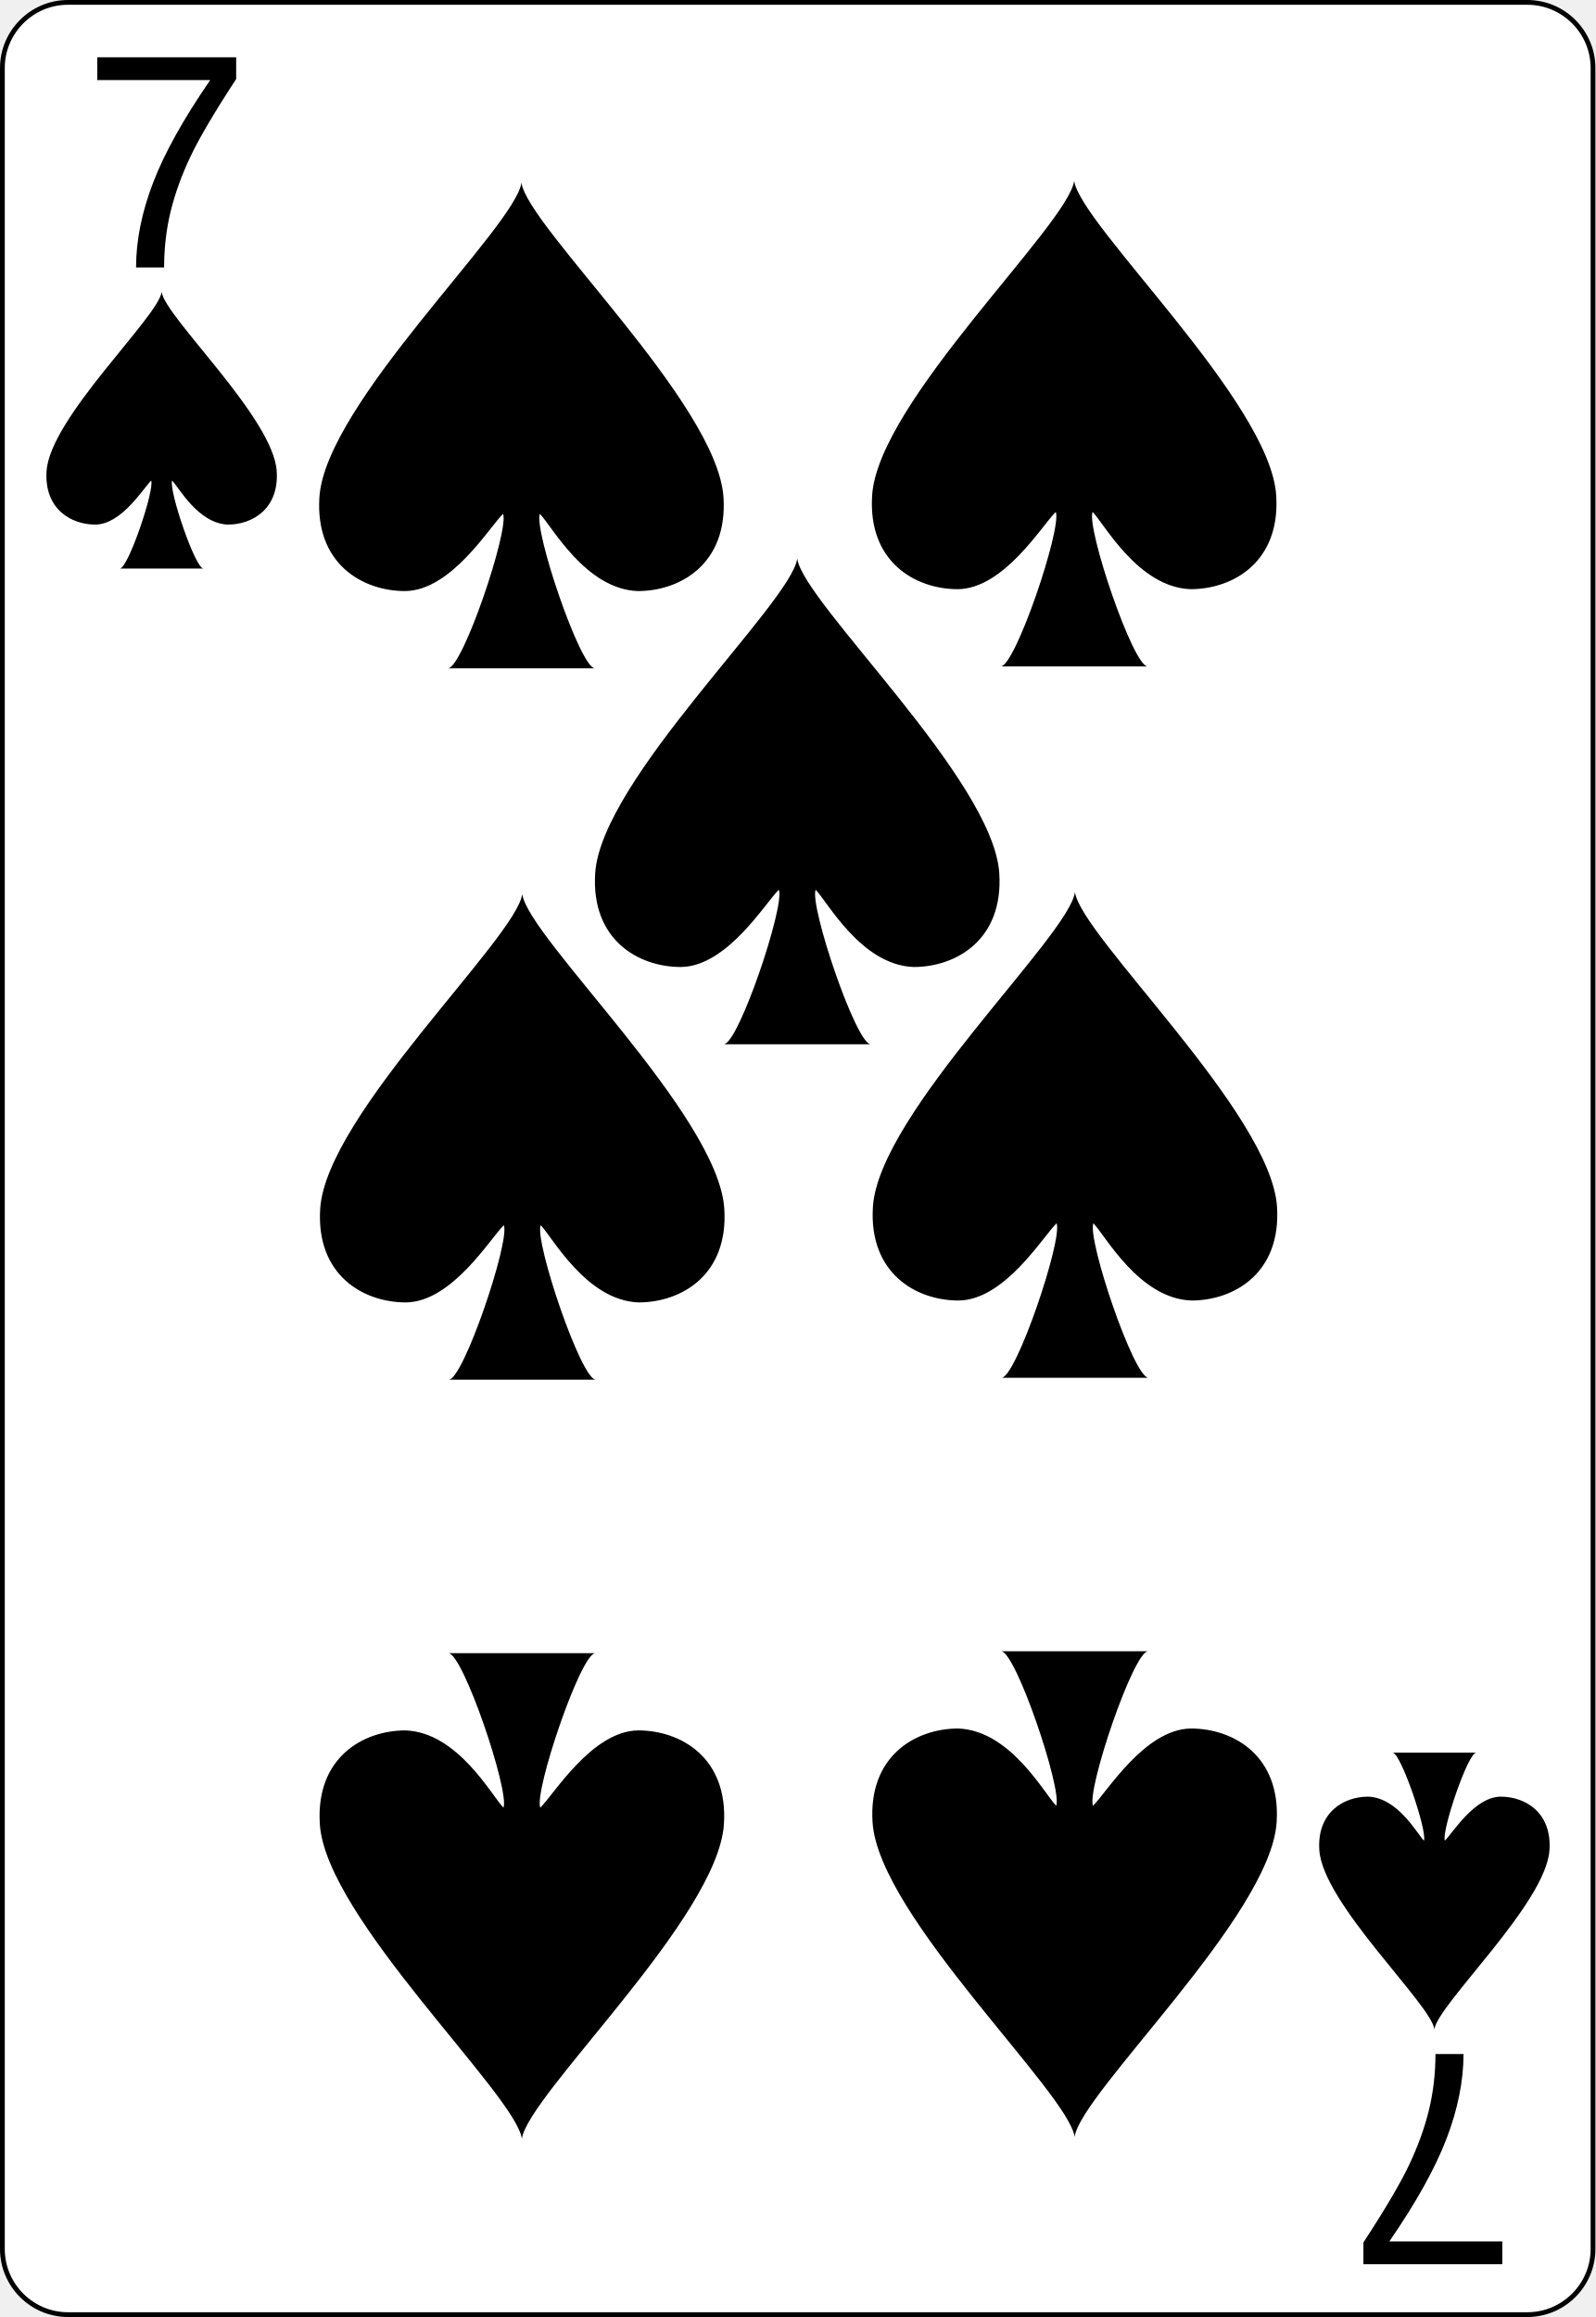
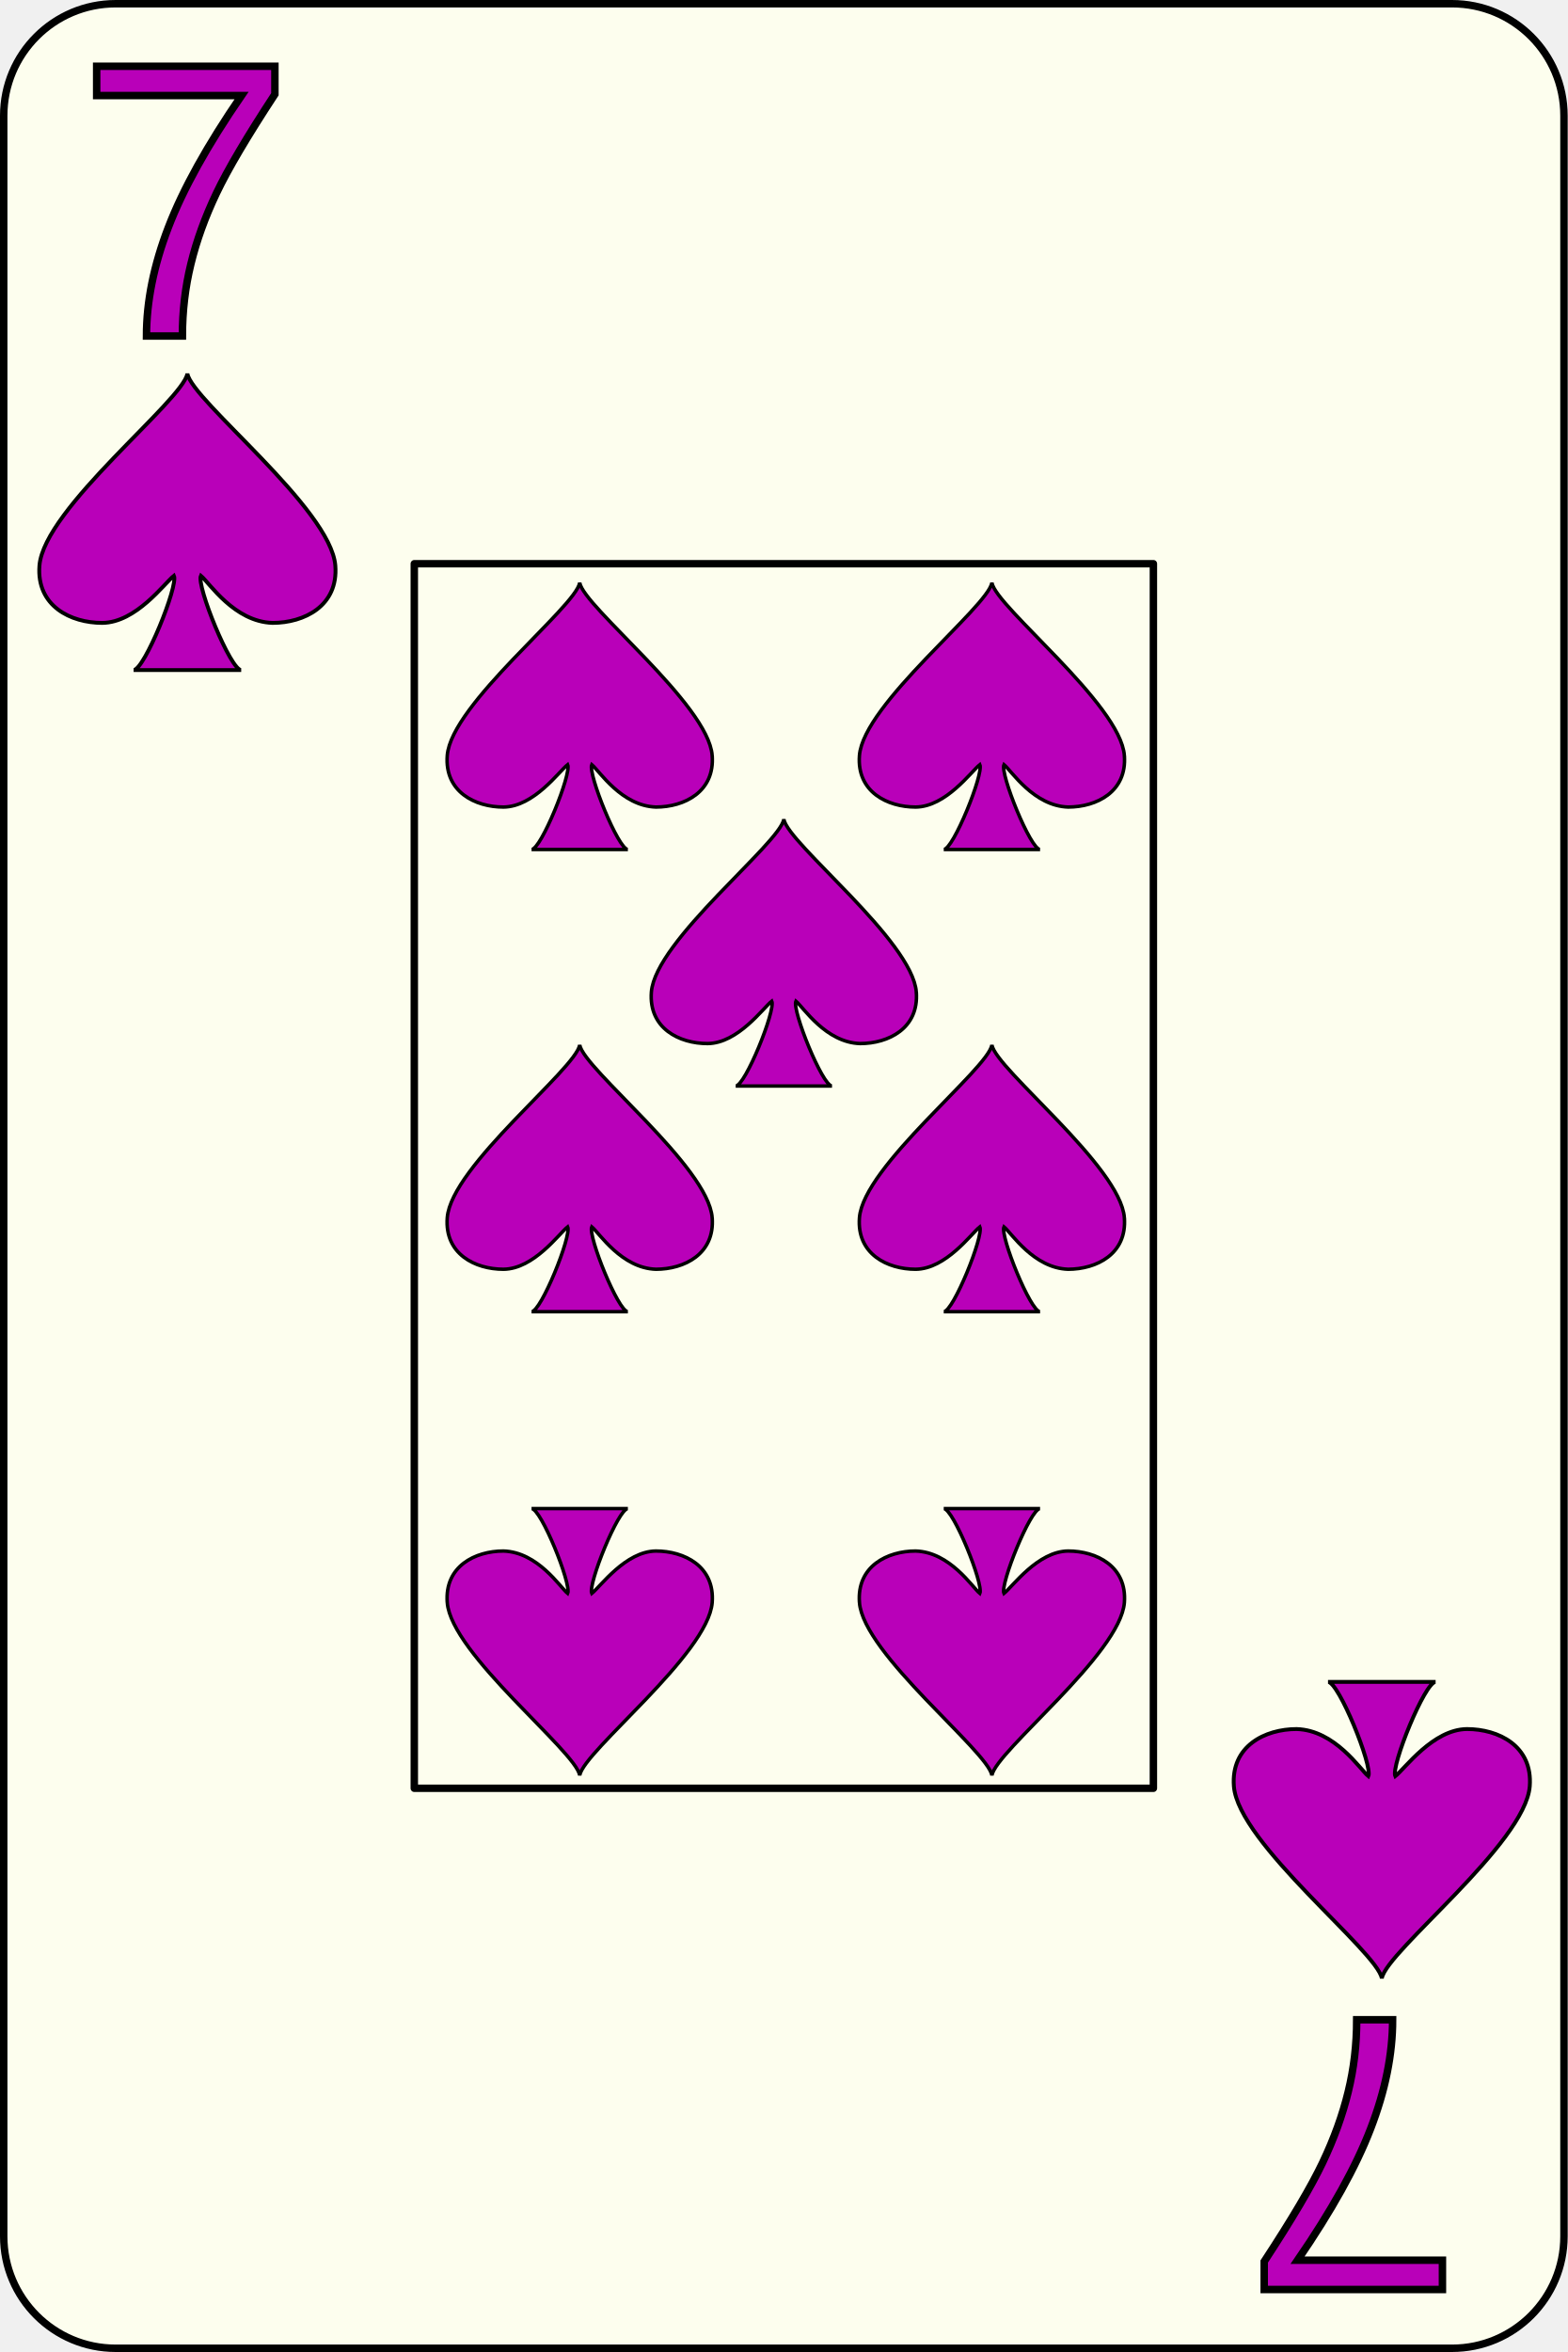
- <svg xmlns="http://www.w3.org/2000/svg" width="167.087pt" height="242.667pt" viewBox="0 0 167.087 242.667" xml:space="preserve" id="svg2" version="1.1">
-   <defs id="defs41" />
-   <g id="Layer_x0020_1" style="fill-rule:nonzero;clip-rule:nonzero;stroke:#000000;stroke-miterlimit:4;">
-     <path style="fill:#FFFFFF;stroke-width:0.5;" d="M166.837,235.548c0,3.777-3.087,6.869-6.871,6.869H7.111c-3.775,0-6.861-3.092-6.861-6.869V7.12C0.25,3.343,3.336,0.25,7.111,0.25h152.855    c3.784,0,6.871,3.093,6.871,6.87v228.428z" id="path5" />
-     <g style="stroke:none;" id="g7">
-       <g id="g9">
- 				
- 			</g>
-     </g>
-     <g id="g15">
- 			
- 		</g>
-     <g id="g19">
- 			
- 		</g>
-     <g style="stroke:none;" id="g23">
-       <g id="g25">
- 				
- 			</g>
-     </g>
-     <g style="stroke:none;" id="g31">
-       <g id="g33">
- 				
- 			</g>
+ <svg xmlns="http://www.w3.org/2000/svg" width="210" height="315" viewBox="0 0 210 315" id="svg8691" version="1.1">
+   <defs id="defs8693" />
+   <g id="layer1" transform="translate(-1260.001,9.890971)">
+     <g id="spade7" transform="translate(0,1.5412712e-4)">
+       <rect style="opacity:1;fill:#fdfeee;fill-opacity:1;stroke:#000000;stroke-width:0.996;stroke-linecap:butt;stroke-linejoin:round;stroke-miterlimit:4;stroke-dasharray:none;stroke-opacity:1" id="rect11033" width="209.004" height="314.004" x="1260.499" y="-9.393" ry="15" rx="15" />
+       <rect style="opacity:1;fill:none;fill-opacity:1;stroke:#000000;stroke-width:0.995;stroke-linecap:butt;stroke-linejoin:round;stroke-miterlimit:4;stroke-dasharray:none;stroke-opacity:1" id="rect11035" width="99.005" height="164.005" x="1315.499" y="65.606" />
+       <path style="fill:#b900b9;fill-opacity:1;stroke:#000000;stroke-width:0.518;stroke-miterlimit:4;stroke-dasharray:none;stroke-opacity:1" d="m 1304.92,65.863 c -0.6,-7.67 -19.216,-22.107 -19.817,-25.719 -0.6,3.609 -19.217,18.046 -19.817,25.719 -0.419,5.422 4.205,7.67 8.409,7.67 4.552,-0.041 8.312,-5.295 9.607,-6.317 0.6,1.354 -3.976,12.633 -5.405,12.633 h 14.414 c -1.429,0 -6.005,-11.28 -5.405,-12.633 1.134,0.938 4.458,6.159 9.61,6.317 4.202,-0.002 8.823,-2.248 8.404,-7.67 z" id="use17070" />
+       <path style="fill:#b900b9;fill-opacity:1;stroke:#000000;stroke-width:0.518;stroke-miterlimit:4;stroke-dasharray:none;stroke-opacity:1" d="m 1425.286,229.348 c 0.6,7.67 19.216,22.107 19.817,25.719 0.6,-3.609 19.217,-18.046 19.817,-25.719 0.419,-5.422 -4.205,-7.67 -8.409,-7.67 -4.552,0.041 -8.312,5.295 -9.607,6.317 -0.6,-1.354 3.976,-12.633 5.405,-12.633 h -14.414 c 1.429,0 6.005,11.28 5.405,12.633 -1.134,-0.938 -4.458,-6.159 -9.61,-6.317 -4.202,0.002 -8.823,2.248 -8.404,7.67 z" id="use17072" />
+       <text id="text18474-29" y="35.109" x="1270.26" style="color:#000000;font-style:normal;font-variant:normal;font-weight:normal;font-stretch:normal;line-height:0%;font-family:Arial;-inkscape-font-specification:'Arial, Normal';text-indent:0;text-align:start;text-decoration:none;text-decoration-line:none;text-decoration-style:solid;text-decoration-color:#000000;letter-spacing:0px;word-spacing:0px;text-transform:none;writing-mode:lr-tb;direction:ltr;baseline-shift:baseline;text-anchor:start;white-space:normal;clip-rule:nonzero;display:inline;overflow:visible;visibility:visible;opacity:1;isolation:auto;mix-blend-mode:normal;color-interpolation:sRGB;color-interpolation-filters:linearRGB;solid-color:#000000;solid-opacity:1;fill:#b900b9;fill-opacity:1;fill-rule:nonzero;stroke:#000000;stroke-width:1px;stroke-linecap:butt;stroke-linejoin:miter;stroke-miterlimit:4;stroke-dasharray:none;stroke-dashoffset:0;stroke-opacity:1;color-rendering:auto;image-rendering:auto;shape-rendering:auto;text-rendering:auto;enable-background:accumulate" xml:space="preserve">
+         <tspan y="35.109" x="1270.26" id="tspan18476-73" style="font-size:52.5px;line-height:1.25">7</tspan>
+       </text>
+       <text transform="scale(-1)" id="text19329-3" y="-260.615" x="-1455.912" style="color:#000000;font-style:normal;font-variant:normal;font-weight:normal;font-stretch:normal;line-height:0%;font-family:Arial;-inkscape-font-specification:'Arial, Normal';text-indent:0;text-align:start;text-decoration:none;text-decoration-line:none;text-decoration-style:solid;text-decoration-color:#000000;letter-spacing:0px;word-spacing:0px;text-transform:none;writing-mode:lr-tb;direction:ltr;baseline-shift:baseline;text-anchor:start;white-space:normal;clip-rule:nonzero;display:inline;overflow:visible;visibility:visible;opacity:1;isolation:auto;mix-blend-mode:normal;color-interpolation:sRGB;color-interpolation-filters:linearRGB;solid-color:#000000;solid-opacity:1;fill:#b900b9;fill-opacity:1;fill-rule:nonzero;stroke:#000000;stroke-width:1px;stroke-linecap:butt;stroke-linejoin:miter;stroke-miterlimit:4;stroke-dasharray:none;stroke-dashoffset:0;stroke-opacity:1;color-rendering:auto;image-rendering:auto;shape-rendering:auto;text-rendering:auto;enable-background:accumulate" xml:space="preserve">
+         <tspan y="-260.615" x="-1455.912" id="tspan19331-3" style="font-size:52.5px;line-height:1.25">7</tspan>
+       </text>
+       <path style="fill:#b900b9;fill-opacity:1;stroke:#000000;stroke-width:0.465;stroke-miterlimit:4;stroke-dasharray:none;stroke-opacity:1" d="m 1410.617,91.294 c -0.537,-6.902 -17.207,-19.893 -17.745,-23.143 -0.537,3.248 -17.207,16.239 -17.745,23.143 -0.375,4.879 3.765,6.902 7.53,6.902 4.076,-0.037 7.443,-4.765 8.602,-5.684 0.537,1.218 -3.561,11.368 -4.84,11.368 h 12.907 c -1.279,0 -5.377,-10.15 -4.84,-11.368 1.015,0.844 3.992,5.543 8.605,5.684 3.763,-0.002 7.901,-2.023 7.525,-6.902 z" id="use22819" />
+       <path style="fill:#b900b9;fill-opacity:1;stroke:#000000;stroke-width:0.465;stroke-miterlimit:4;stroke-dasharray:none;stroke-opacity:1" d="m 1410.617,153.196 c -0.537,-6.902 -17.207,-19.893 -17.745,-23.143 -0.537,3.248 -17.207,16.239 -17.745,23.143 -0.375,4.879 3.765,6.902 7.53,6.902 4.076,-0.037 7.443,-4.765 8.602,-5.684 0.537,1.218 -3.561,11.368 -4.84,11.368 h 12.907 c -1.279,0 -5.377,-10.15 -4.84,-11.368 1.015,0.844 3.992,5.543 8.605,5.684 3.763,-0.002 7.901,-2.023 7.525,-6.902 z" id="use22821" />
+       <path style="fill:#b900b9;fill-opacity:1;stroke:#000000;stroke-width:0.465;stroke-miterlimit:4;stroke-dasharray:none;stroke-opacity:1" d="m 1375.127,204.737 c 0.537,6.902 17.207,19.893 17.745,23.143 0.537,-3.248 17.207,-16.239 17.745,-23.143 0.375,-4.879 -3.765,-6.902 -7.53,-6.902 -4.076,0.037 -7.443,4.765 -8.602,5.684 -0.537,-1.218 3.561,-11.368 4.84,-11.368 h -12.907 c 1.279,0 5.377,10.15 4.84,11.368 -1.015,-0.844 -3.992,-5.543 -8.605,-5.684 -3.763,0.002 -7.901,2.023 -7.525,6.902 z" id="use22823" />
+       <path style="fill:#b900b9;fill-opacity:1;stroke:#000000;stroke-width:0.465;stroke-miterlimit:4;stroke-dasharray:none;stroke-opacity:1" d="m 1382.746,122.97 c -0.537,-6.902 -17.207,-19.893 -17.745,-23.143 -0.537,3.248 -17.207,16.239 -17.745,23.143 -0.375,4.879 3.765,6.902 7.53,6.902 4.076,-0.037 7.443,-4.765 8.602,-5.684 0.537,1.218 -3.561,11.368 -4.84,11.368 h 12.907 c -1.279,0 -5.377,-10.15 -4.84,-11.368 1.015,0.844 3.992,5.543 8.605,5.684 3.763,-0.002 7.901,-2.023 7.525,-6.902 z" id="use22827" />
+       <path style="fill:#b900b9;fill-opacity:1;stroke:#000000;stroke-width:0.465;stroke-miterlimit:4;stroke-dasharray:none;stroke-opacity:1" d="m 1355.402,91.294 c -0.537,-6.902 -17.207,-19.893 -17.745,-23.143 -0.537,3.248 -17.207,16.239 -17.745,23.143 -0.375,4.879 3.765,6.902 7.53,6.902 4.076,-0.037 7.443,-4.765 8.602,-5.684 0.537,1.218 -3.561,11.368 -4.84,11.368 h 12.907 c -1.279,0 -5.377,-10.15 -4.84,-11.368 1.015,0.844 3.992,5.543 8.605,5.684 3.763,-0.002 7.901,-2.023 7.525,-6.902 z" id="use22851" />
+       <path style="fill:#b900b9;fill-opacity:1;stroke:#000000;stroke-width:0.465;stroke-miterlimit:4;stroke-dasharray:none;stroke-opacity:1" d="m 1355.402,153.196 c -0.537,-6.902 -17.207,-19.893 -17.745,-23.143 -0.537,3.248 -17.207,16.239 -17.745,23.143 -0.375,4.879 3.765,6.902 7.53,6.902 4.076,-0.037 7.443,-4.765 8.602,-5.684 0.537,1.218 -3.561,11.368 -4.84,11.368 h 12.907 c -1.279,0 -5.377,-10.15 -4.84,-11.368 1.015,0.844 3.992,5.543 8.605,5.684 3.763,-0.002 7.901,-2.023 7.525,-6.902 z" id="use22853" />
+       <path style="fill:#b900b9;fill-opacity:1;stroke:#000000;stroke-width:0.465;stroke-miterlimit:4;stroke-dasharray:none;stroke-opacity:1" d="m 1319.912,204.737 c 0.537,6.902 17.207,19.893 17.745,23.143 0.537,-3.248 17.207,-16.239 17.745,-23.143 0.375,-4.879 -3.765,-6.902 -7.53,-6.902 -4.076,0.037 -7.443,4.765 -8.602,5.684 -0.537,-1.218 3.561,-11.368 4.84,-11.368 h -12.907 c 1.279,0 5.377,10.15 4.84,11.368 -1.015,-0.844 -3.992,-5.543 -8.605,-5.684 -3.763,0.002 -7.901,2.023 -7.525,6.902 z" id="use22855" />
    </g>
  </g>
-   <text xml:space="preserve" style="font-size:32px;font-style:normal;font-weight:normal;line-height:125%;letter-spacing:0px;word-spacing:0px;fill:#000000;fill-opacity:1;stroke:none;font-family:Bitstream Vera Sans" x="8.547" y="28.013" id="text3788">
-     <tspan id="tspan3790" x="8.547" y="28.013" style="font-style:normal;font-variant:normal;font-weight:normal;font-stretch:normal;font-family:Arial;-inkscape-font-specification:Arial">7</tspan>
-   </text>
-   <g transform="matrix(1.508595,0,0,1.379325,16.9291,45.0659)" id="layer1-7">
-     <path id="sl" d="M 7.989,3.103 C 7.747,-0.954 0.242,-8.59 0,-10.5 c -0.242,1.909 -7.747,9.545 -7.989,13.603 -0.169,2.868 1.695,4.057 3.39,4.057 1.835,-0.022 3.351,-2.801 3.873,-3.341 0.242,0.716 -1.603,6.682 -2.179,6.682 l 5.811,0 C 2.33,10.501 0.485,4.535 0.727,3.819 1.184,4.315 2.524,7.077 4.601,7.16 6.295,7.159 8.158,5.971 7.989,3.103 z" style="fill:#000000" />
-   </g>
-   <g transform="matrix(2.648679,0,0,2.421718,54.61089,44.566)" id="layer1-7-88">
-     <path id="sl-4" d="M 7.989,3.103 C 7.747,-0.954 0.242,-8.59 0,-10.5 c -0.242,1.909 -7.747,9.545 -7.989,13.603 -0.169,2.868 1.695,4.057 3.39,4.057 1.835,-0.022 3.351,-2.801 3.873,-3.341 0.242,0.716 -1.603,6.682 -2.179,6.682 l 5.811,0 C 2.33,10.501 0.485,4.535 0.727,3.819 1.184,4.315 2.524,7.077 4.601,7.16 6.295,7.159 8.158,5.971 7.989,3.103 z" style="fill:#000000" />
-   </g>
-   <text xml:space="preserve" style="font-size:32px;font-style:normal;font-weight:normal;line-height:125%;letter-spacing:0px;word-spacing:0px;fill:#000000;fill-opacity:1;stroke:none;font-family:Bitstream Vera Sans" x="-158.978" y="-215.124" id="text3788-7" transform="scale(-1,-1)">
-     <tspan id="tspan3790-6" x="-158.978" y="-215.124" style="font-style:normal;font-variant:normal;font-weight:normal;font-stretch:normal;font-family:Arial;-inkscape-font-specification:Arial">7</tspan>
-   </text>
-   <g transform="matrix(-1.508595,0,0,-1.379325,150.2251,198.0441)" id="layer1-7-3">
-     <path id="sl-1" d="M 7.989,3.103 C 7.747,-0.954 0.242,-8.59 0,-10.5 c -0.242,1.909 -7.747,9.545 -7.989,13.603 -0.169,2.868 1.695,4.057 3.39,4.057 1.835,-0.022 3.351,-2.801 3.873,-3.341 0.242,0.716 -1.603,6.682 -2.179,6.682 l 5.811,0 C 2.33,10.501 0.485,4.535 0.727,3.819 1.184,4.315 2.524,7.077 4.601,7.16 6.295,7.159 8.158,5.971 7.989,3.103 z" style="fill:#000000" />
-   </g>
-   <g transform="matrix(-2.648679,0,0,-2.421718,54.65613,198.5713)" id="layer1-7-88-7">
-     <path id="sl-4-5" d="M 7.989,3.103 C 7.747,-0.954 0.242,-8.59 0,-10.5 c -0.242,1.909 -7.747,9.545 -7.989,13.603 -0.169,2.868 1.695,4.057 3.39,4.057 1.835,-0.022 3.351,-2.801 3.873,-3.341 0.242,0.716 -1.603,6.682 -2.179,6.682 l 5.811,0 C 2.33,10.501 0.485,4.535 0.727,3.819 1.184,4.315 2.524,7.077 4.601,7.16 6.295,7.159 8.158,5.971 7.989,3.103 z" style="fill:#000000" />
-   </g>
-   <g transform="matrix(2.648679,0,0,2.421718,54.6947,119.0673)" id="layer1-7-88-6">
-     <path id="sl-4-8" d="M 7.989,3.103 C 7.747,-0.954 0.242,-8.59 0,-10.5 c -0.242,1.909 -7.747,9.545 -7.989,13.603 -0.169,2.868 1.695,4.057 3.39,4.057 1.835,-0.022 3.351,-2.801 3.873,-3.341 0.242,0.716 -1.603,6.682 -2.179,6.682 l 5.811,0 C 2.33,10.501 0.485,4.535 0.727,3.819 1.184,4.315 2.524,7.077 4.601,7.16 6.295,7.159 8.158,5.971 7.989,3.103 z" style="fill:#000000" />
-   </g>
-   <g transform="matrix(2.648679,0,0,2.421718,112.4978,44.36691)" id="layer1-7-88-68">
-     <path id="sl-4-84" d="M 7.989,3.103 C 7.747,-0.954 0.242,-8.59 0,-10.5 c -0.242,1.909 -7.747,9.545 -7.989,13.603 -0.169,2.868 1.695,4.057 3.39,4.057 1.835,-0.022 3.351,-2.801 3.873,-3.341 0.242,0.716 -1.603,6.682 -2.179,6.682 l 5.811,0 C 2.33,10.501 0.485,4.535 0.727,3.819 1.184,4.315 2.524,7.077 4.601,7.16 6.295,7.159 8.158,5.971 7.989,3.103 z" style="fill:#000000" />
-   </g>
-   <g transform="matrix(-2.648679,0,0,-2.421718,112.543,198.3722)" id="layer1-7-88-7-3">
-     <path id="sl-4-5-1" d="M 7.989,3.103 C 7.747,-0.954 0.242,-8.59 0,-10.5 c -0.242,1.909 -7.747,9.545 -7.989,13.603 -0.169,2.868 1.695,4.057 3.39,4.057 1.835,-0.022 3.351,-2.801 3.873,-3.341 0.242,0.716 -1.603,6.682 -2.179,6.682 l 5.811,0 C 2.33,10.501 0.485,4.535 0.727,3.819 1.184,4.315 2.524,7.077 4.601,7.16 6.295,7.159 8.158,5.971 7.989,3.103 z" style="fill:#000000" />
-   </g>
-   <g transform="matrix(2.648679,0,0,2.421718,112.5816,118.8682)" id="layer1-7-88-6-4">
-     <path id="sl-4-8-9" d="M 7.989,3.103 C 7.747,-0.954 0.242,-8.59 0,-10.5 c -0.242,1.909 -7.747,9.545 -7.989,13.603 -0.169,2.868 1.695,4.057 3.39,4.057 1.835,-0.022 3.351,-2.801 3.873,-3.341 0.242,0.716 -1.603,6.682 -2.179,6.682 l 5.811,0 C 2.33,10.501 0.485,4.535 0.727,3.819 1.184,4.315 2.524,7.077 4.601,7.16 6.295,7.159 8.158,5.971 7.989,3.103 z" style="fill:#000000" />
-   </g>
-   <g transform="matrix(2.648679,0,0,2.421718,83.4947,83.93795)" id="layer1-7-88-688">
-     <path id="sl-4-4" d="M 7.989,3.103 C 7.747,-0.954 0.242,-8.59 0,-10.5 c -0.242,1.909 -7.747,9.545 -7.989,13.603 -0.169,2.868 1.695,4.057 3.39,4.057 1.835,-0.022 3.351,-2.801 3.873,-3.341 0.242,0.716 -1.603,6.682 -2.179,6.682 l 5.811,0 C 2.33,10.501 0.485,4.535 0.727,3.819 1.184,4.315 2.524,7.077 4.601,7.16 6.295,7.159 8.158,5.971 7.989,3.103 z" style="fill:#000000" />
-   </g>
</svg>
